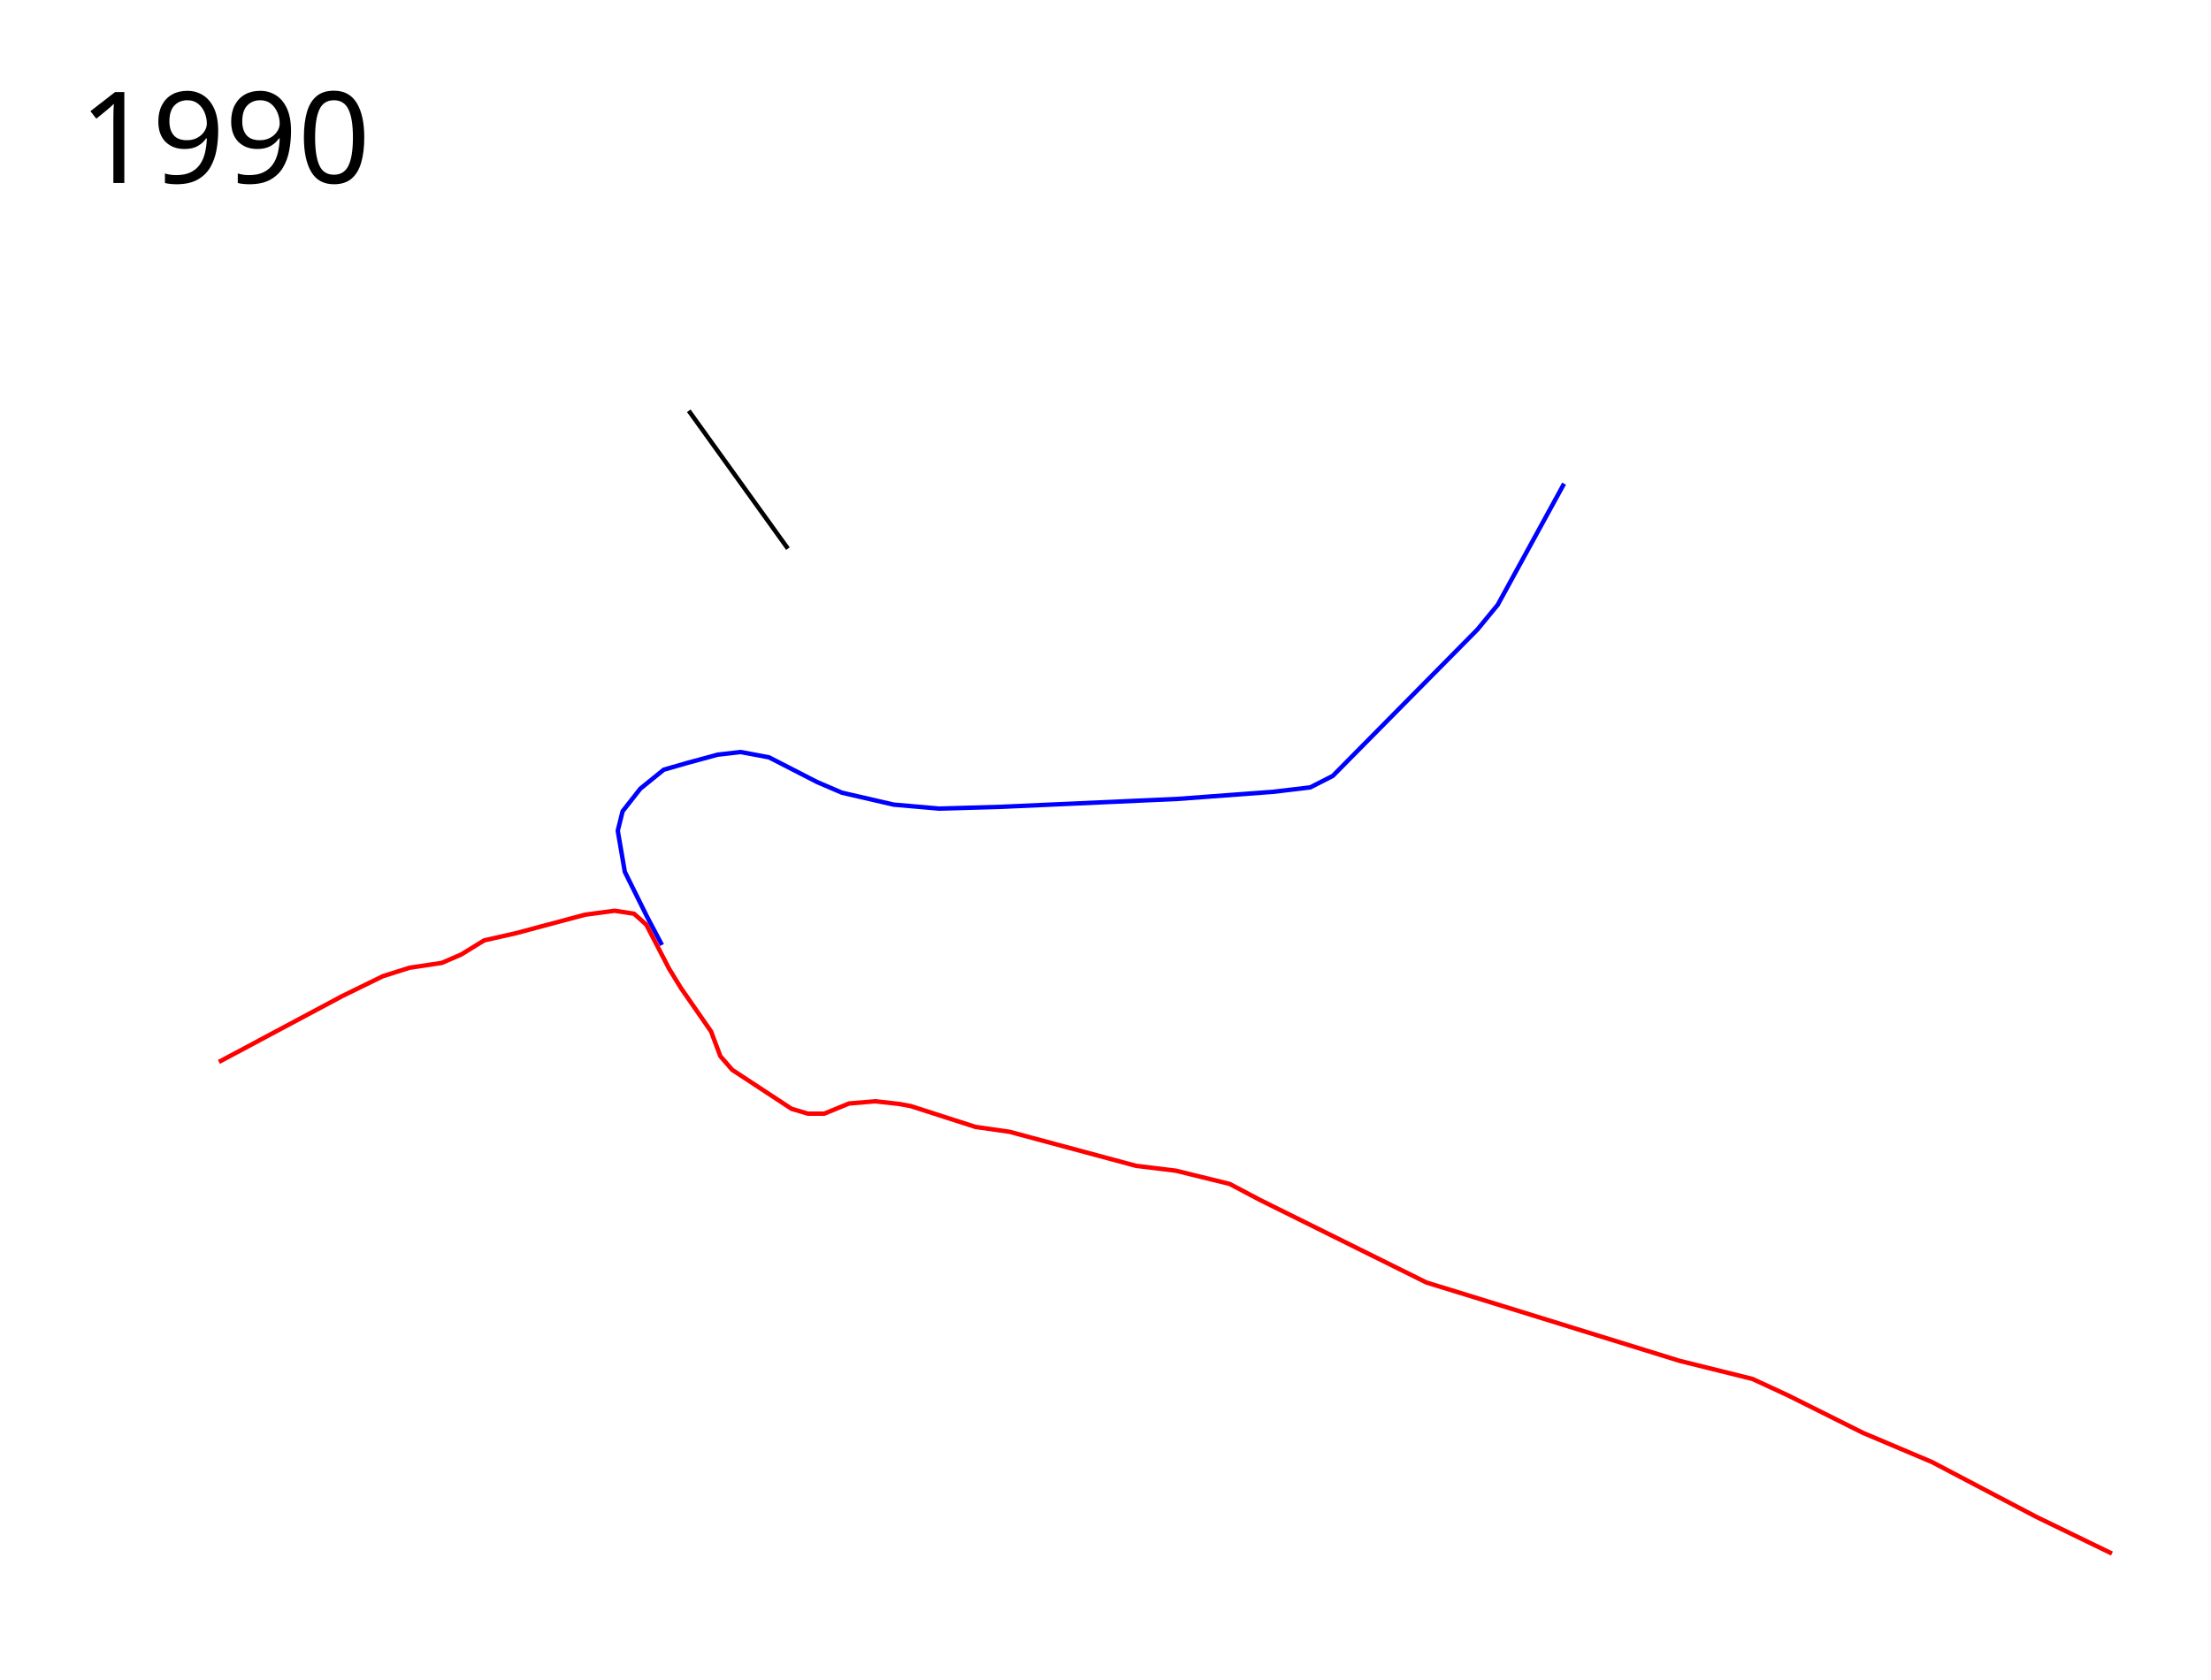
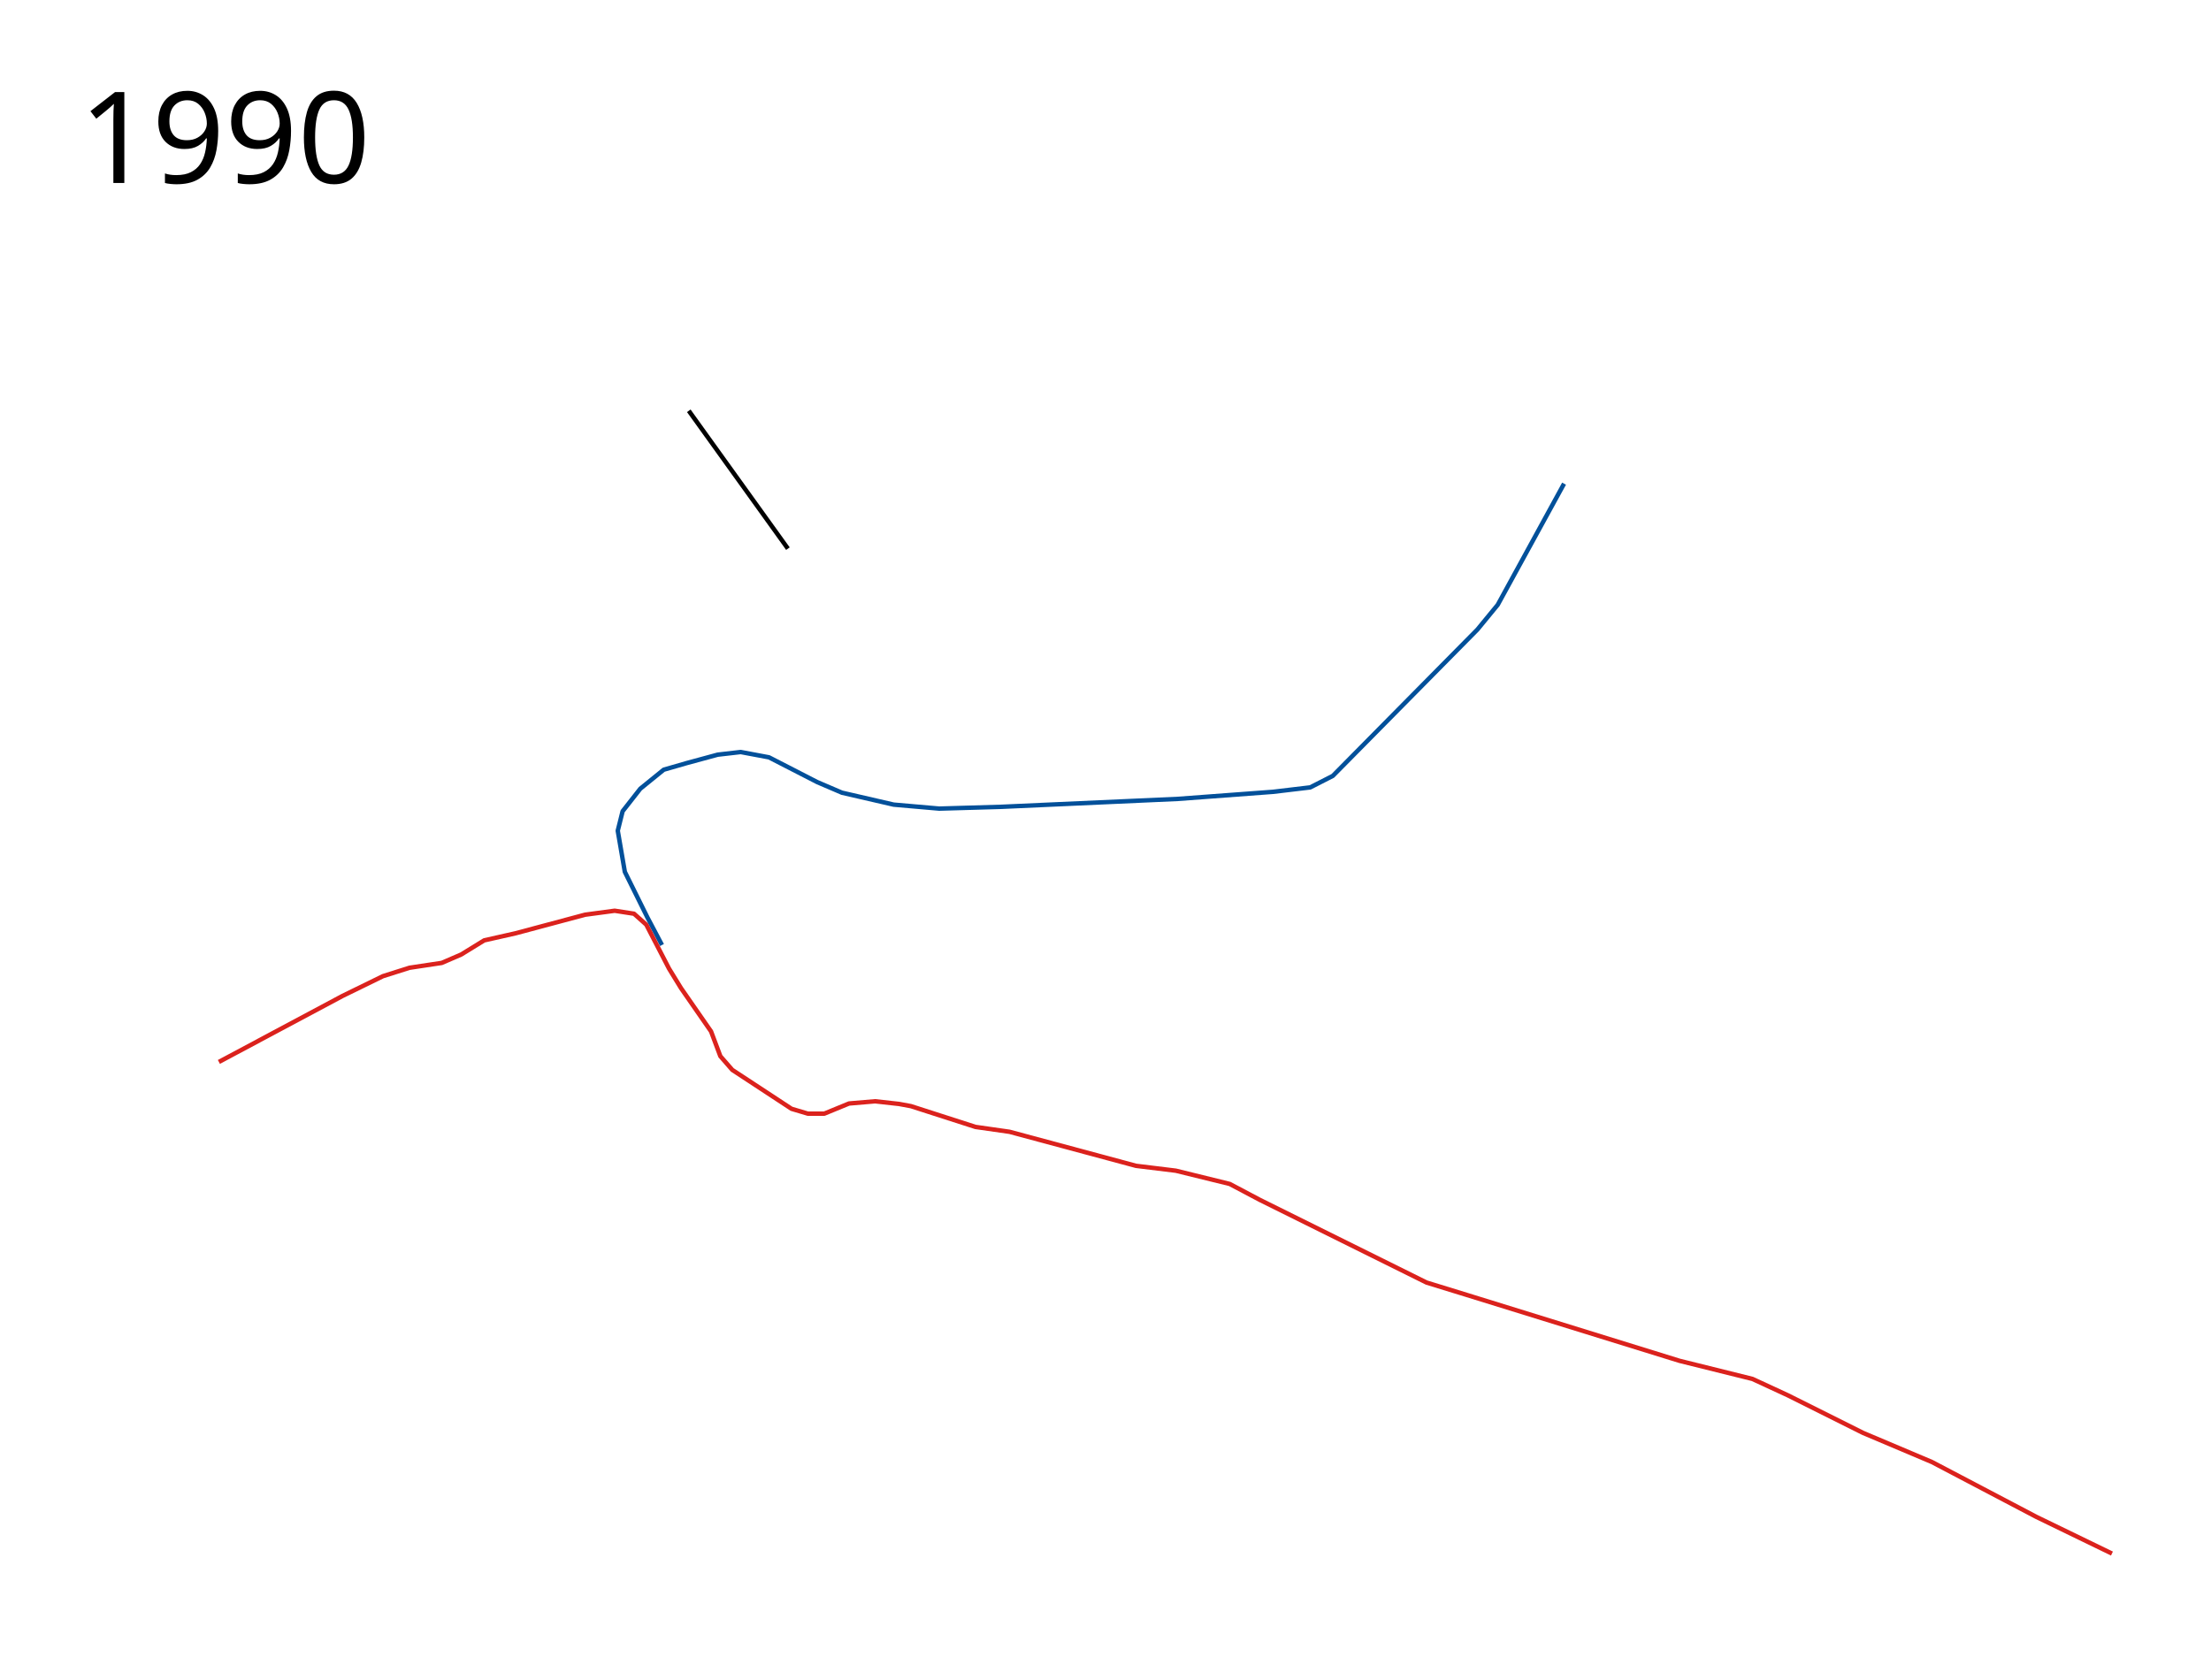
<svg xmlns="http://www.w3.org/2000/svg" viewBox="0 0 2500 1900" height="1900" width="2500">
-   <path d="M1768.5 547l-75 137-23 28L1507 877.5l-25.5 13-42 5-107.5 8-200.5 9-69.5 2-51.5-4.5-58.5-13.5-28-12-54.5-28-32-6-26 3-35 9.5-26 7.5L724 892l-20 25.5-5.5 22 8 46.5 25.5 51.5 16.5 31.25" fill="none" stroke="#00f" stroke-width="5" stroke-linejoin="round" />
-   <path d="M247.5 1201l139.5-74.5 46-22.5 30-9.5 36.5-5.5 22-9.5 26-16 35.5-8 78.5-21 33.5-4.5 21.894 3.375 13.856 12.375 25.75 49.75 13.5 22 34 49 10.5 28L828 1210l67 44 18.5 5.5H932l28-11.5 29.5-2.5 27 3 13.5 2.5 73 23.5 38.5 5.5 143 38.5 45 5.5 61 15 34 18 188.5 93.5 45.5 14L1899 1539l82.5 20.5 40 18.5 85 42.5 78 33 118 62 85.5 41.5" fill="none" stroke="red" stroke-width="5" stroke-linejoin="round" />
+   <path d="M1768.5 547l-75 137-23 28L1507 877.5l-25.5 13-42 5-107.5 8-200.5 9-69.5 2-51.5-4.5-58.5-13.5-28-12-54.5-28-32-6-26 3-35 9.5-26 7.5L724 892l-20 25.5-5.5 22 8 46.5 25.5 51.5 16.5 31.25" fill="none" stroke="#02509a" stroke-width="5" stroke-linejoin="round" />
+   <path d="M247.5 1201l139.5-74.5 46-22.5 30-9.5 36.5-5.5 22-9.5 26-16 35.5-8 78.5-21 33.5-4.5 21.894 3.375 13.856 12.375 25.75 49.75 13.5 22 34 49 10.5 28L828 1210l67 44 18.5 5.5H932l28-11.5 29.5-2.5 27 3 13.5 2.5 73 23.5 38.5 5.5 143 38.5 45 5.5 61 15 34 18 188.5 93.5 45.5 14L1899 1539l82.5 20.5 40 18.5 85 42.5 78 33 118 62 85.5 41.5" fill="none" stroke="#db221d" stroke-width="5" stroke-linejoin="round" />
  <path d="M778.823 464.573L890.899 620.49" fill="none" stroke="#000" stroke-width="5" stroke-linejoin="round" />
  <text style="-inkscape-font-specification:Sans" y="1797.961" x="89.453" font-weight="400" font-size="144" font-family="Sans" />
  <text style="-inkscape-font-specification:Sans" y="206.961" x="89.453" font-weight="400" font-size="144" font-family="Sans">
    <tspan y="206.961" x="89.453">1990</tspan>
  </text>
</svg>
